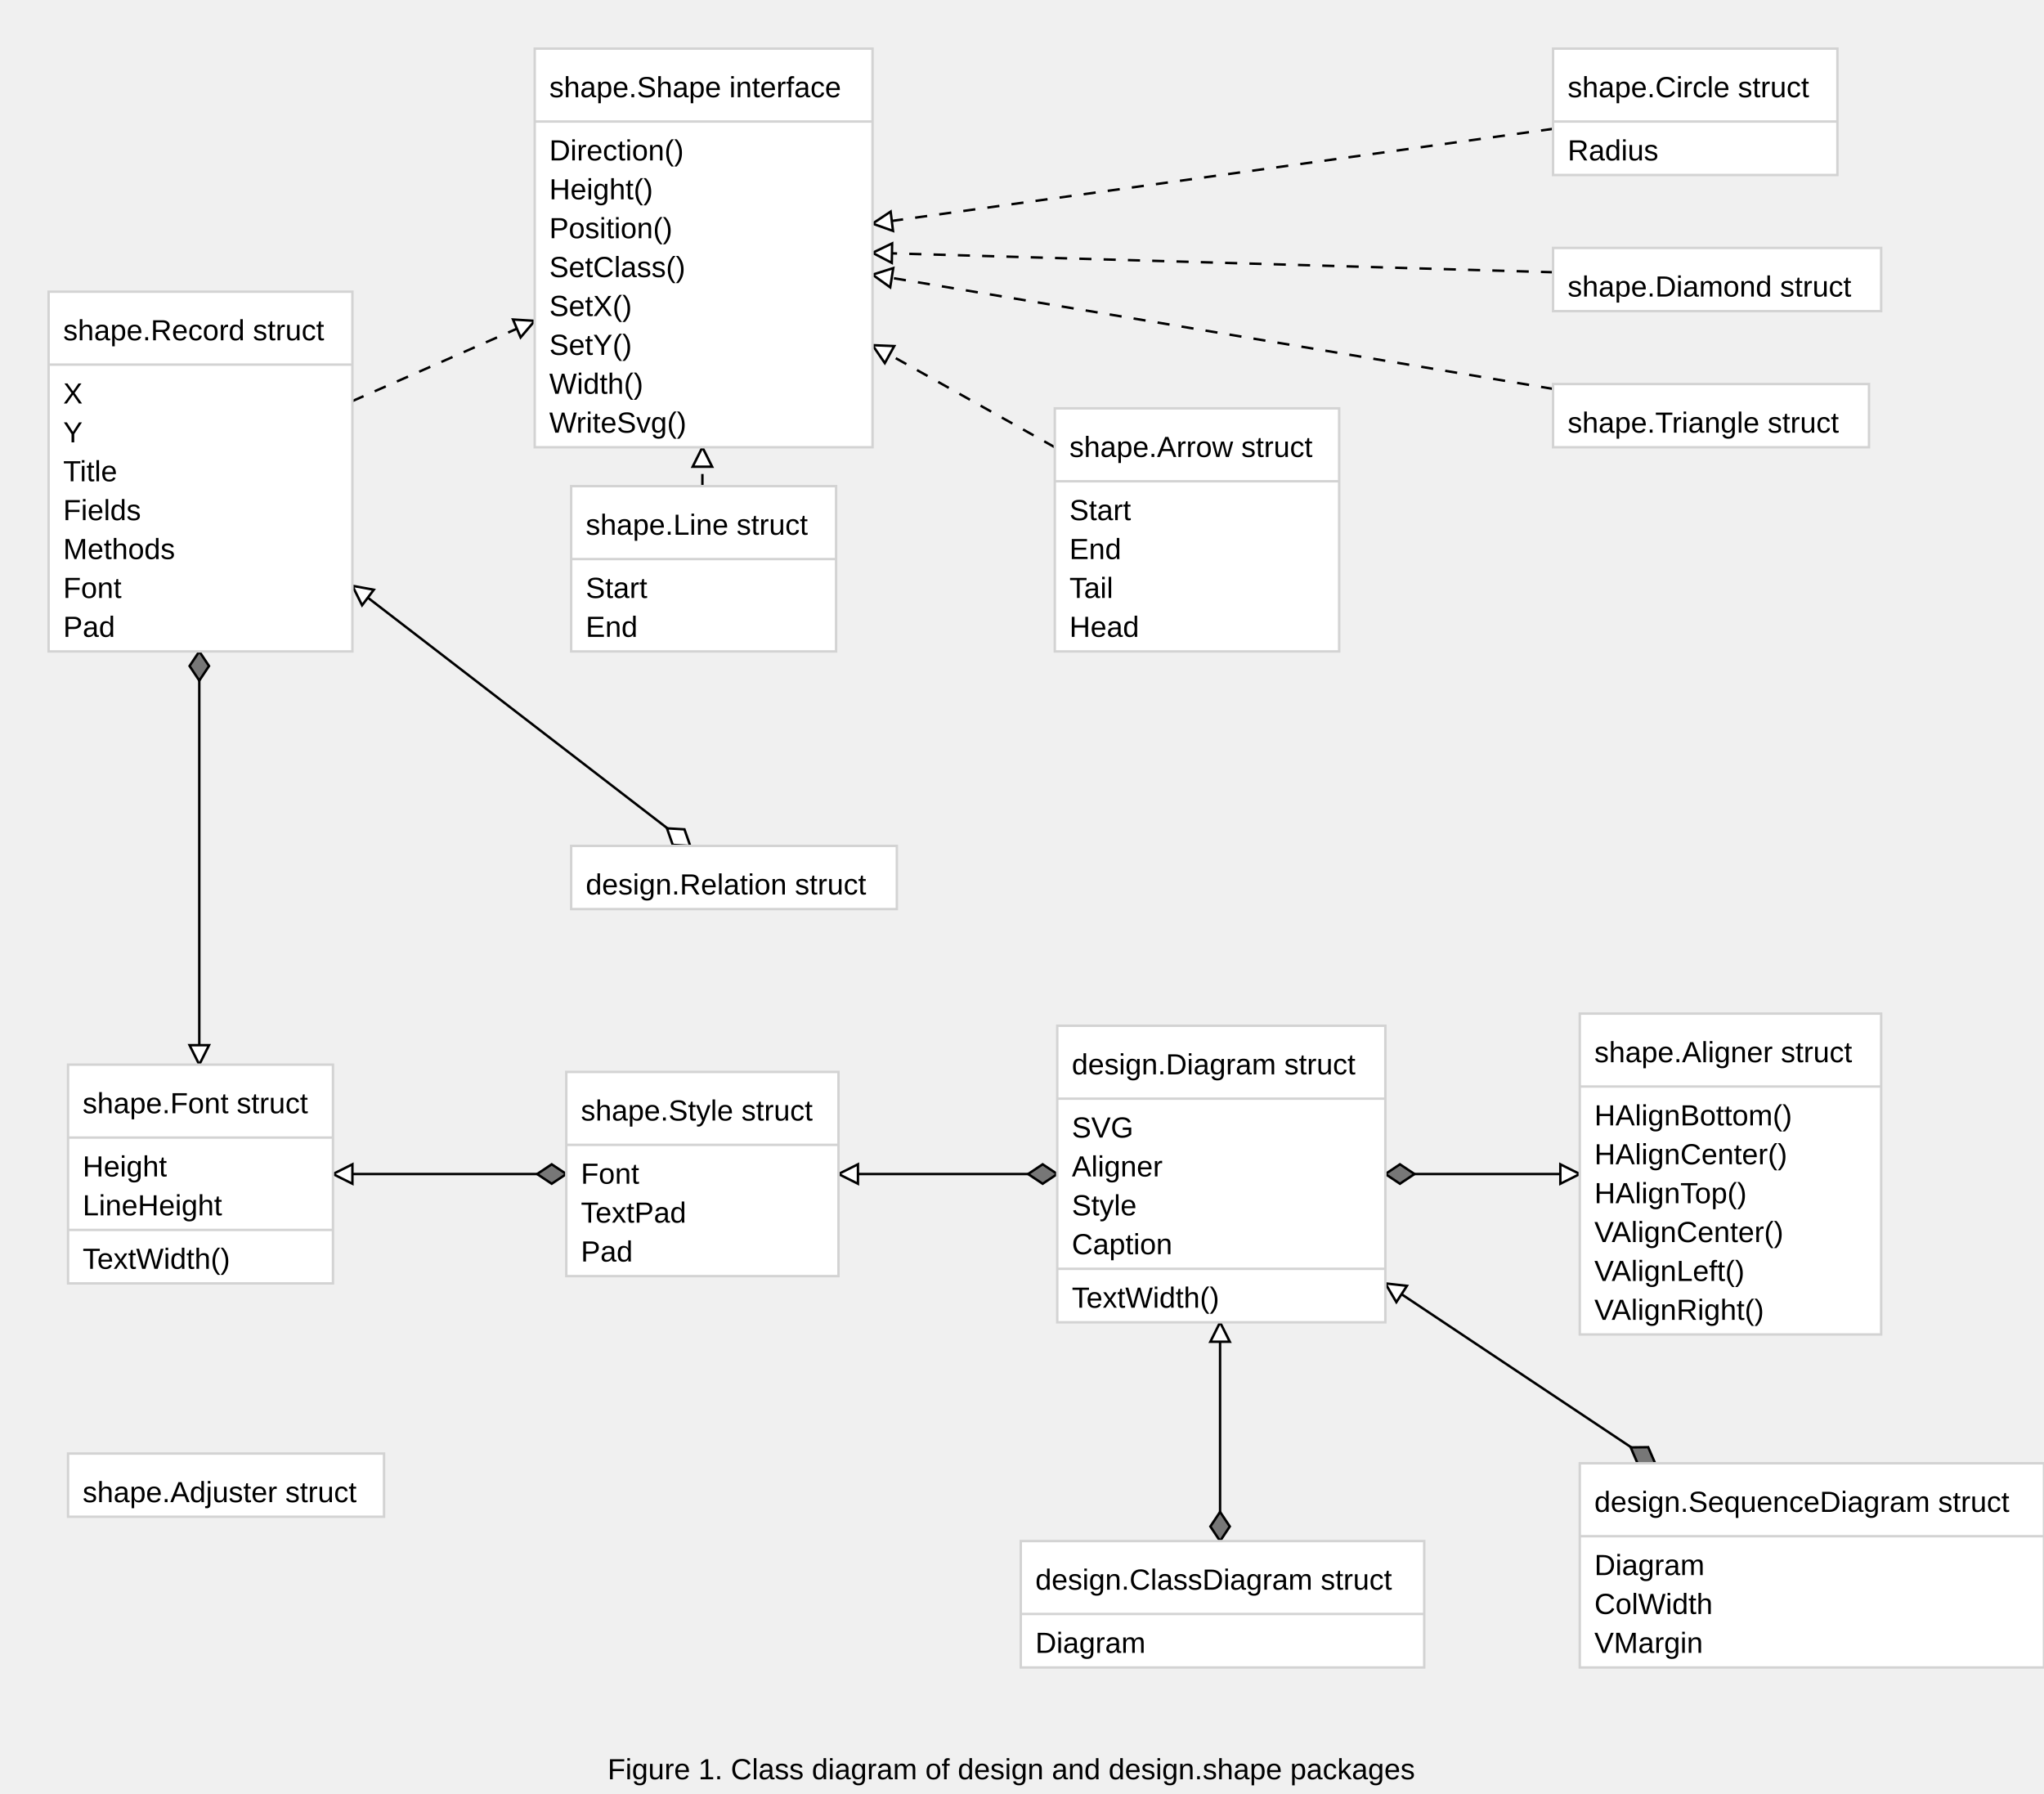
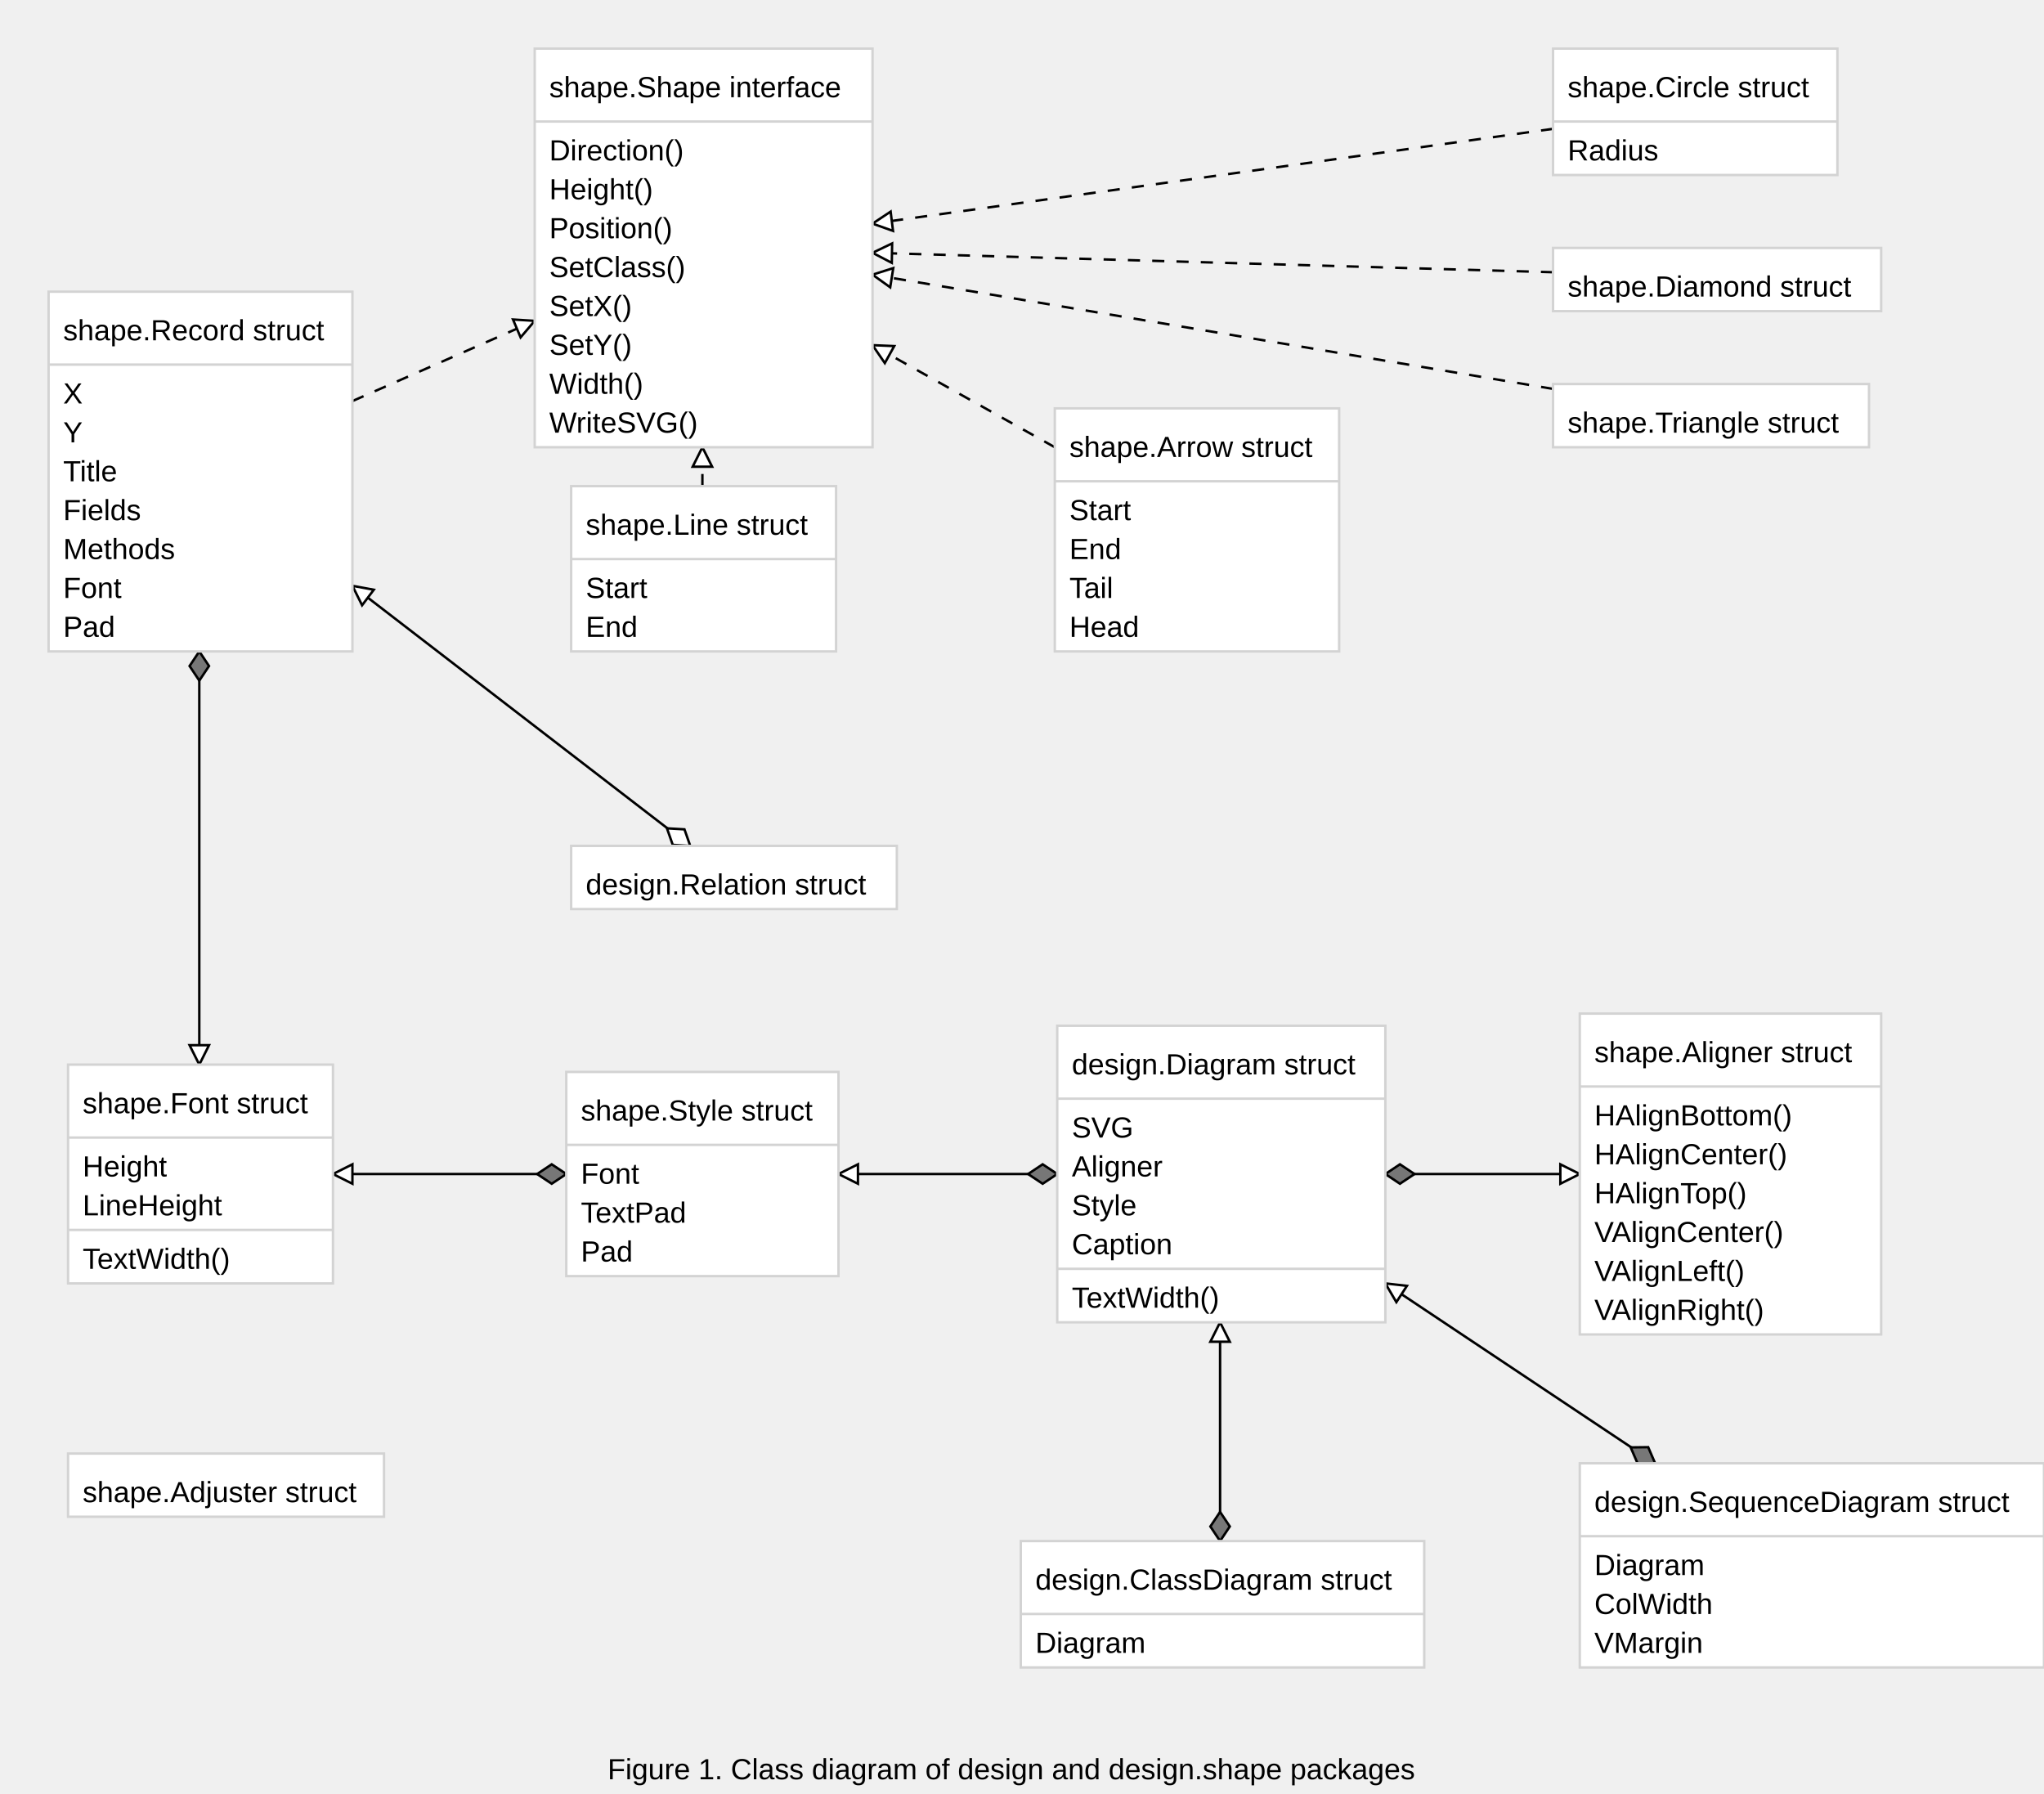
<svg xmlns="http://www.w3.org/2000/svg" width="841" height="738" font-family="Arial, Helvetica, sans-serif">
  <path stroke="black" d="M284,348 L145,241" />
  <g transform="rotate(217 284 348)">
    <path stroke="black" fill="#ffffff" d="M284,348 l 6,-4 6,4 -6,4 -6,-4" />
  </g>
  <g transform="rotate(217 145 241)">
    <path stroke="black" fill="#ffffff" d="M145,241 l-8,-4 l 0,8 Z" />
  </g>
  <path stroke="black" d="M570,483 L650,483" />
  <g transform="rotate(0 570 483)">
    <path stroke="black" fill="#777777" d="M570,483 l 6,-4 6,4 -6,4 -6,-4" />
  </g>
  <g transform="rotate(0 650 483)">
    <path stroke="black" fill="#ffffff" d="M650,483 l-8,-4 l 0,8 Z" />
  </g>
  <path stroke="black" d="M435,483 L345,483" />
  <g transform="rotate(180 435 483)">
    <path stroke="black" fill="#777777" d="M435,483 l 6,-4 6,4 -6,4 -6,-4" />
  </g>
  <g transform="rotate(180 345 483)">
    <path stroke="black" fill="#ffffff" d="M345,483 l-8,-4 l 0,8 Z" />
  </g>
  <path stroke="black" d="M502,634 L502,544" />
  <g transform="rotate(-90 502 634)">
    <path stroke="black" fill="#777777" d="M502,634 l 6,-4 6,4 -6,4 -6,-4" />
  </g>
  <g transform="rotate(-90 502 544)">
    <path stroke="black" fill="#ffffff" d="M502,544 l-8,-4 l 0,8 Z" />
  </g>
  <path stroke="black" d="M681,602 L570,528" />
  <g transform="rotate(213 681 602)">
    <path stroke="black" fill="#777777" d="M681,602 l 6,-4 6,4 -6,4 -6,-4" />
  </g>
  <g transform="rotate(213 570 528)">
    <path stroke="black" fill="#ffffff" d="M570,528 l-8,-4 l 0,8 Z" />
  </g>
  <path stroke="black" d="M233,483 L137,483" />
  <g transform="rotate(180 233 483)">
    <path stroke="black" fill="#777777" d="M233,483 l 6,-4 6,4 -6,4 -6,-4" />
  </g>
  <g transform="rotate(180 137 483)">
    <path stroke="black" fill="#ffffff" d="M137,483 l-8,-4 l 0,8 Z" />
  </g>
  <path stroke="black" d="M82,268 L82,438" />
  <g transform="rotate(90 82 268)">
    <path stroke="black" fill="#777777" d="M82,268 l 6,-4 6,4 -6,4 -6,-4" />
  </g>
  <g transform="rotate(90 82 438)">
    <path stroke="black" fill="#ffffff" d="M82,438 l-8,-4 l 0,8 Z" />
  </g>
  <path stroke="black" stroke-dasharray="5,5,5" d="M639,160 L359,113" />
  <g transform="rotate(189 359 113)">
    <path stroke="black" fill="#ffffff" d="M359,113 l-8,-4 l 0,8 Z" />
  </g>
  <path stroke="black" stroke-dasharray="5,5,5" d="M639,112 L359,104" />
  <g transform="rotate(181 359 104)">
    <path stroke="black" fill="#ffffff" d="M359,104 l-8,-4 l 0,8 Z" />
  </g>
  <path stroke="black" stroke-dasharray="5,5,5" d="M639,53 L359,92" />
  <g transform="rotate(173 359 92)">
    <path stroke="black" fill="#ffffff" d="M359,92 l-8,-4 l 0,8 Z" />
  </g>
  <path stroke="black" stroke-dasharray="5,5,5" d="M289,200 L289,184" />
  <g transform="rotate(-90 289 184)">
    <path stroke="black" fill="#ffffff" d="M289,184 l-8,-4 l 0,8 Z" />
  </g>
  <path stroke="black" stroke-dasharray="5,5,5" d="M434,184 L359,142" />
  <g transform="rotate(209 359 142)">
    <path stroke="black" fill="#ffffff" d="M359,142 l-8,-4 l 0,8 Z" />
  </g>
  <path stroke="black" stroke-dasharray="5,5,5" d="M145,165 L220,132" />
  <g transform="rotate(-23 220 132)">
    <path stroke="black" fill="#ffffff" d="M220,132 l-8,-4 l 0,8 Z" />
  </g>
  <rect stroke="#d3d3d3" fill="#ffffff" x="220" y="20" width="139" height="164" />
  <line stroke="#d3d3d3" x1="220" y1="50" x2="359" y2="50" />
  <text font-family="Arial,Helvetica,sans-serif" font-size="12px" x="226" y="66">Direction()</text>
  <text font-family="Arial,Helvetica,sans-serif" font-size="12px" x="226" y="82">Height()</text>
  <text font-family="Arial,Helvetica,sans-serif" font-size="12px" x="226" y="98">Position()</text>
  <text font-family="Arial,Helvetica,sans-serif" font-size="12px" x="226" y="114">SetClass()</text>
  <text font-family="Arial,Helvetica,sans-serif" font-size="12px" x="226" y="130">SetX()</text>
  <text font-family="Arial,Helvetica,sans-serif" font-size="12px" x="226" y="146">SetY()</text>
  <text font-family="Arial,Helvetica,sans-serif" font-size="12px" x="226" y="162">Width()</text>
-   <text font-family="Arial,Helvetica,sans-serif" font-size="12px" x="226" y="178">WriteSvg()</text>
+   <text font-family="Arial,Helvetica,sans-serif" font-size="12px" x="226" y="178">WriteSVG()</text>
  <text font-family="Arial,Helvetica,sans-serif" font-size="12px" x="226" y="40">shape.Shape interface</text>
  <rect stroke="#d3d3d3" fill="#ffffff" x="20" y="120" width="125" height="148" />
  <line stroke="#d3d3d3" x1="20" y1="150" x2="145" y2="150" />
  <text font-family="Arial,Helvetica,sans-serif" font-size="12px" x="26" y="166">X</text>
  <text font-family="Arial,Helvetica,sans-serif" font-size="12px" x="26" y="182">Y</text>
  <text font-family="Arial,Helvetica,sans-serif" font-size="12px" x="26" y="198">Title</text>
  <text font-family="Arial,Helvetica,sans-serif" font-size="12px" x="26" y="214">Fields</text>
  <text font-family="Arial,Helvetica,sans-serif" font-size="12px" x="26" y="230">Methods</text>
  <text font-family="Arial,Helvetica,sans-serif" font-size="12px" x="26" y="246">Font</text>
  <text font-family="Arial,Helvetica,sans-serif" font-size="12px" x="26" y="262">Pad</text>
  <text font-family="Arial,Helvetica,sans-serif" font-size="12px" x="26" y="140">shape.Record struct</text>
  <rect stroke="#d3d3d3" fill="#ffffff" x="235" y="200" width="109" height="68" />
  <line stroke="#d3d3d3" x1="235" y1="230" x2="344" y2="230" />
  <text font-family="Arial,Helvetica,sans-serif" font-size="12px" x="241" y="246">Start</text>
  <text font-family="Arial,Helvetica,sans-serif" font-size="12px" x="241" y="262">End</text>
  <text font-family="Arial,Helvetica,sans-serif" font-size="12px" x="241" y="220">shape.Line struct</text>
  <rect stroke="#d3d3d3" fill="#ffffff" x="434" y="168" width="117" height="100" />
  <line stroke="#d3d3d3" x1="434" y1="198" x2="551" y2="198" />
  <text font-family="Arial,Helvetica,sans-serif" font-size="12px" x="440" y="214">Start</text>
  <text font-family="Arial,Helvetica,sans-serif" font-size="12px" x="440" y="230">End</text>
  <text font-family="Arial,Helvetica,sans-serif" font-size="12px" x="440" y="246">Tail</text>
  <text font-family="Arial,Helvetica,sans-serif" font-size="12px" x="440" y="262">Head</text>
  <text font-family="Arial,Helvetica,sans-serif" font-size="12px" x="440" y="188">shape.Arrow struct</text>
  <rect stroke="#d3d3d3" fill="#ffffff" x="639" y="20" width="117" height="52" />
  <line stroke="#d3d3d3" x1="639" y1="50" x2="756" y2="50" />
  <text font-family="Arial,Helvetica,sans-serif" font-size="12px" x="645" y="66">Radius</text>
  <text font-family="Arial,Helvetica,sans-serif" font-size="12px" x="645" y="40">shape.Circle struct</text>
  <rect stroke="#d3d3d3" fill="#ffffff" x="639" y="102" width="135" height="26" />
  <text font-family="Arial,Helvetica,sans-serif" font-size="12px" x="645" y="122">shape.Diamond struct</text>
  <rect stroke="#d3d3d3" fill="#ffffff" x="639" y="158" width="130" height="26" />
  <text font-family="Arial,Helvetica,sans-serif" font-size="12px" x="645" y="178">shape.Triangle struct</text>
  <rect stroke="#d3d3d3" fill="#ffffff" x="28" y="438" width="109" height="90" />
  <line stroke="#d3d3d3" x1="28" y1="468" x2="137" y2="468" />
  <text font-family="Arial,Helvetica,sans-serif" font-size="12px" x="34" y="484">Height</text>
  <text font-family="Arial,Helvetica,sans-serif" font-size="12px" x="34" y="500">LineHeight</text>
  <line stroke="#d3d3d3" x1="28" y1="506" x2="137" y2="506" />
  <text font-family="Arial,Helvetica,sans-serif" font-size="12px" x="34" y="522">TextWidth()</text>
  <text font-family="Arial,Helvetica,sans-serif" font-size="12px" x="34" y="458">shape.Font struct</text>
  <rect stroke="#d3d3d3" fill="#ffffff" x="233" y="441" width="112" height="84" />
  <line stroke="#d3d3d3" x1="233" y1="471" x2="345" y2="471" />
  <text font-family="Arial,Helvetica,sans-serif" font-size="12px" x="239" y="487">Font</text>
  <text font-family="Arial,Helvetica,sans-serif" font-size="12px" x="239" y="503">TextPad</text>
  <text font-family="Arial,Helvetica,sans-serif" font-size="12px" x="239" y="519">Pad</text>
  <text font-family="Arial,Helvetica,sans-serif" font-size="12px" x="239" y="461">shape.Style struct</text>
  <rect stroke="#d3d3d3" fill="#ffffff" x="235" y="348" width="134" height="26" />
  <text font-family="Arial,Helvetica,sans-serif" font-size="12px" x="241" y="368">design.Relation struct</text>
  <rect stroke="#d3d3d3" fill="#ffffff" x="435" y="422" width="135" height="122" />
  <line stroke="#d3d3d3" x1="435" y1="452" x2="570" y2="452" />
  <text font-family="Arial,Helvetica,sans-serif" font-size="12px" x="441" y="468">SVG</text>
  <text font-family="Arial,Helvetica,sans-serif" font-size="12px" x="441" y="484">Aligner</text>
  <text font-family="Arial,Helvetica,sans-serif" font-size="12px" x="441" y="500">Style</text>
  <text font-family="Arial,Helvetica,sans-serif" font-size="12px" x="441" y="516">Caption</text>
  <line stroke="#d3d3d3" x1="435" y1="522" x2="570" y2="522" />
  <text font-family="Arial,Helvetica,sans-serif" font-size="12px" x="441" y="538">TextWidth()</text>
  <text font-family="Arial,Helvetica,sans-serif" font-size="12px" x="441" y="442">design.Diagram struct</text>
  <rect stroke="#d3d3d3" fill="#ffffff" x="650" y="417" width="124" height="132" />
  <line stroke="#d3d3d3" x1="650" y1="447" x2="774" y2="447" />
  <text font-family="Arial,Helvetica,sans-serif" font-size="12px" x="656" y="463">HAlignBottom()</text>
  <text font-family="Arial,Helvetica,sans-serif" font-size="12px" x="656" y="479">HAlignCenter()</text>
  <text font-family="Arial,Helvetica,sans-serif" font-size="12px" x="656" y="495">HAlignTop()</text>
  <text font-family="Arial,Helvetica,sans-serif" font-size="12px" x="656" y="511">VAlignCenter()</text>
  <text font-family="Arial,Helvetica,sans-serif" font-size="12px" x="656" y="527">VAlignLeft()</text>
  <text font-family="Arial,Helvetica,sans-serif" font-size="12px" x="656" y="543">VAlignRight()</text>
  <text font-family="Arial,Helvetica,sans-serif" font-size="12px" x="656" y="437">shape.Aligner struct</text>
  <rect stroke="#d3d3d3" fill="#ffffff" x="28" y="598" width="130" height="26" />
  <text font-family="Arial,Helvetica,sans-serif" font-size="12px" x="34" y="618">shape.Adjuster struct</text>
  <rect stroke="#d3d3d3" fill="#ffffff" x="650" y="602" width="191" height="84" />
  <line stroke="#d3d3d3" x1="650" y1="632" x2="841" y2="632" />
  <text font-family="Arial,Helvetica,sans-serif" font-size="12px" x="656" y="648">Diagram</text>
  <text font-family="Arial,Helvetica,sans-serif" font-size="12px" x="656" y="664">ColWidth</text>
  <text font-family="Arial,Helvetica,sans-serif" font-size="12px" x="656" y="680">VMargin</text>
  <text font-family="Arial,Helvetica,sans-serif" font-size="12px" x="656" y="622">design.SequenceDiagram struct</text>
  <rect stroke="#d3d3d3" fill="#ffffff" x="420" y="634" width="166" height="52" />
  <line stroke="#d3d3d3" x1="420" y1="664" x2="586" y2="664" />
  <text font-family="Arial,Helvetica,sans-serif" font-size="12px" x="426" y="680">Diagram</text>
  <text font-family="Arial,Helvetica,sans-serif" font-size="12px" x="426" y="654">design.ClassDiagram struct</text>
  <text font-family="Arial,Helvetica,sans-serif" font-size="12px" x="250" y="732">Figure 1. Class diagram of design and design.shape packages</text>
</svg>
